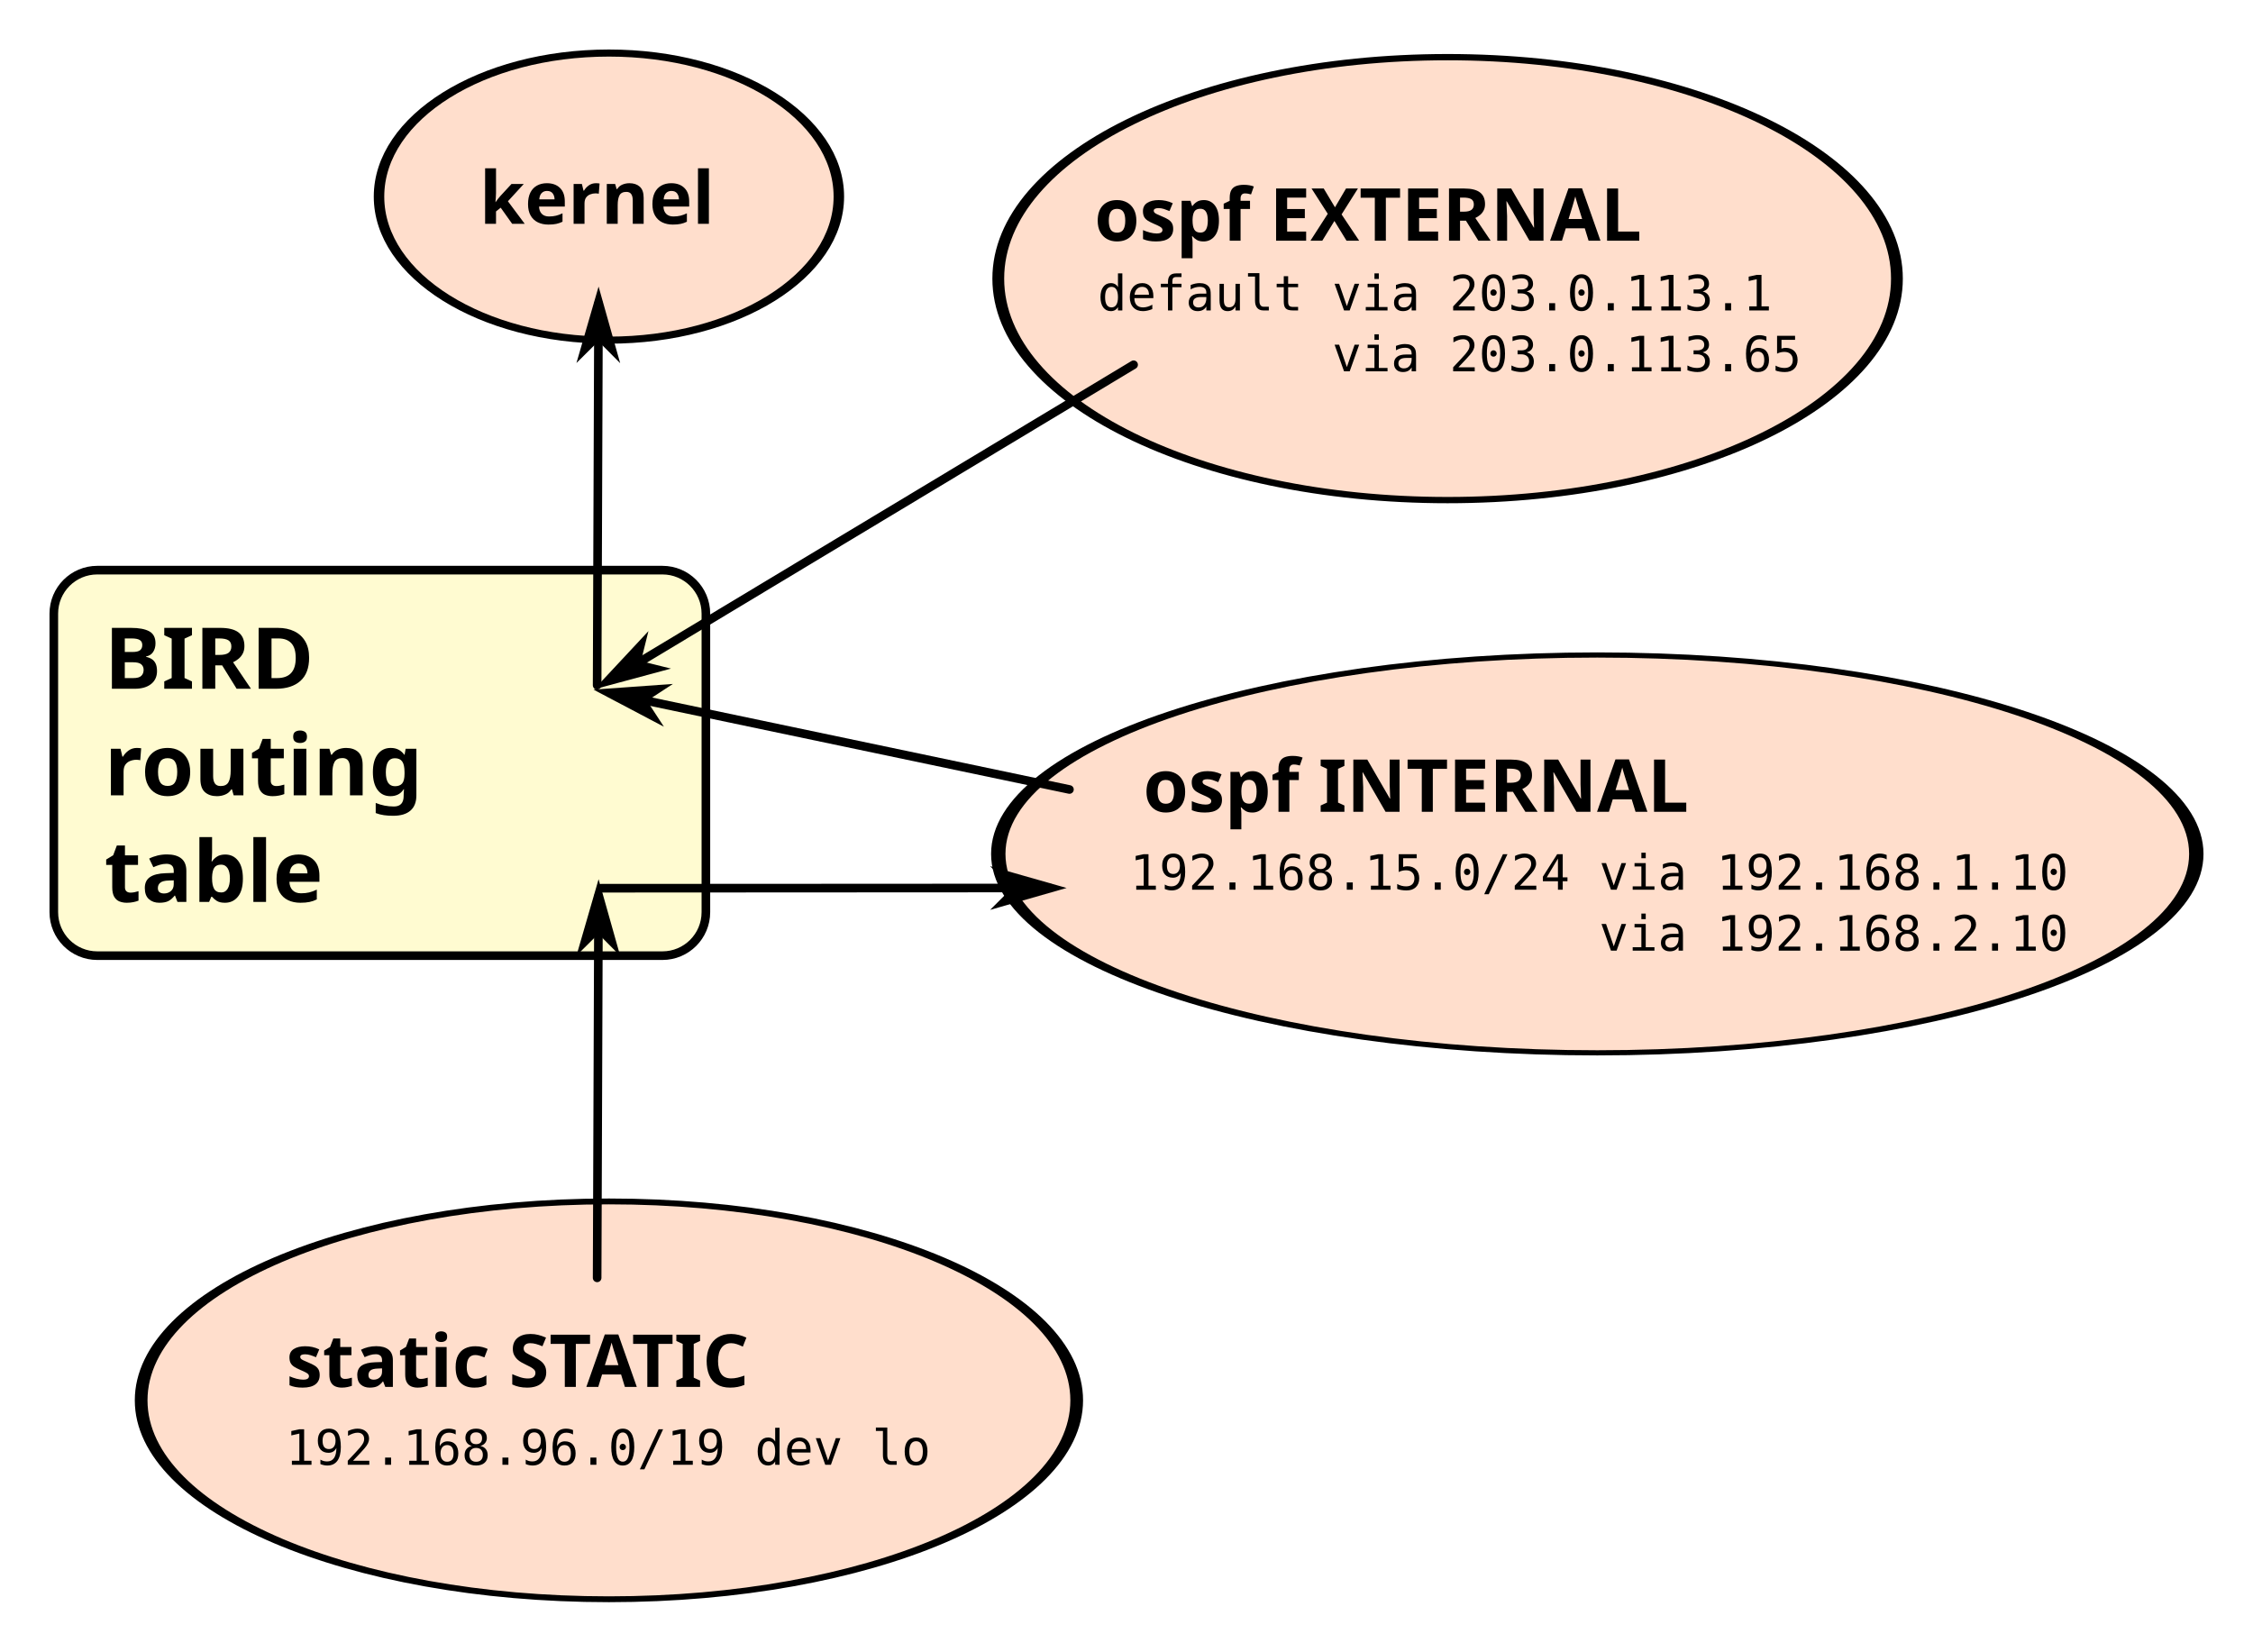
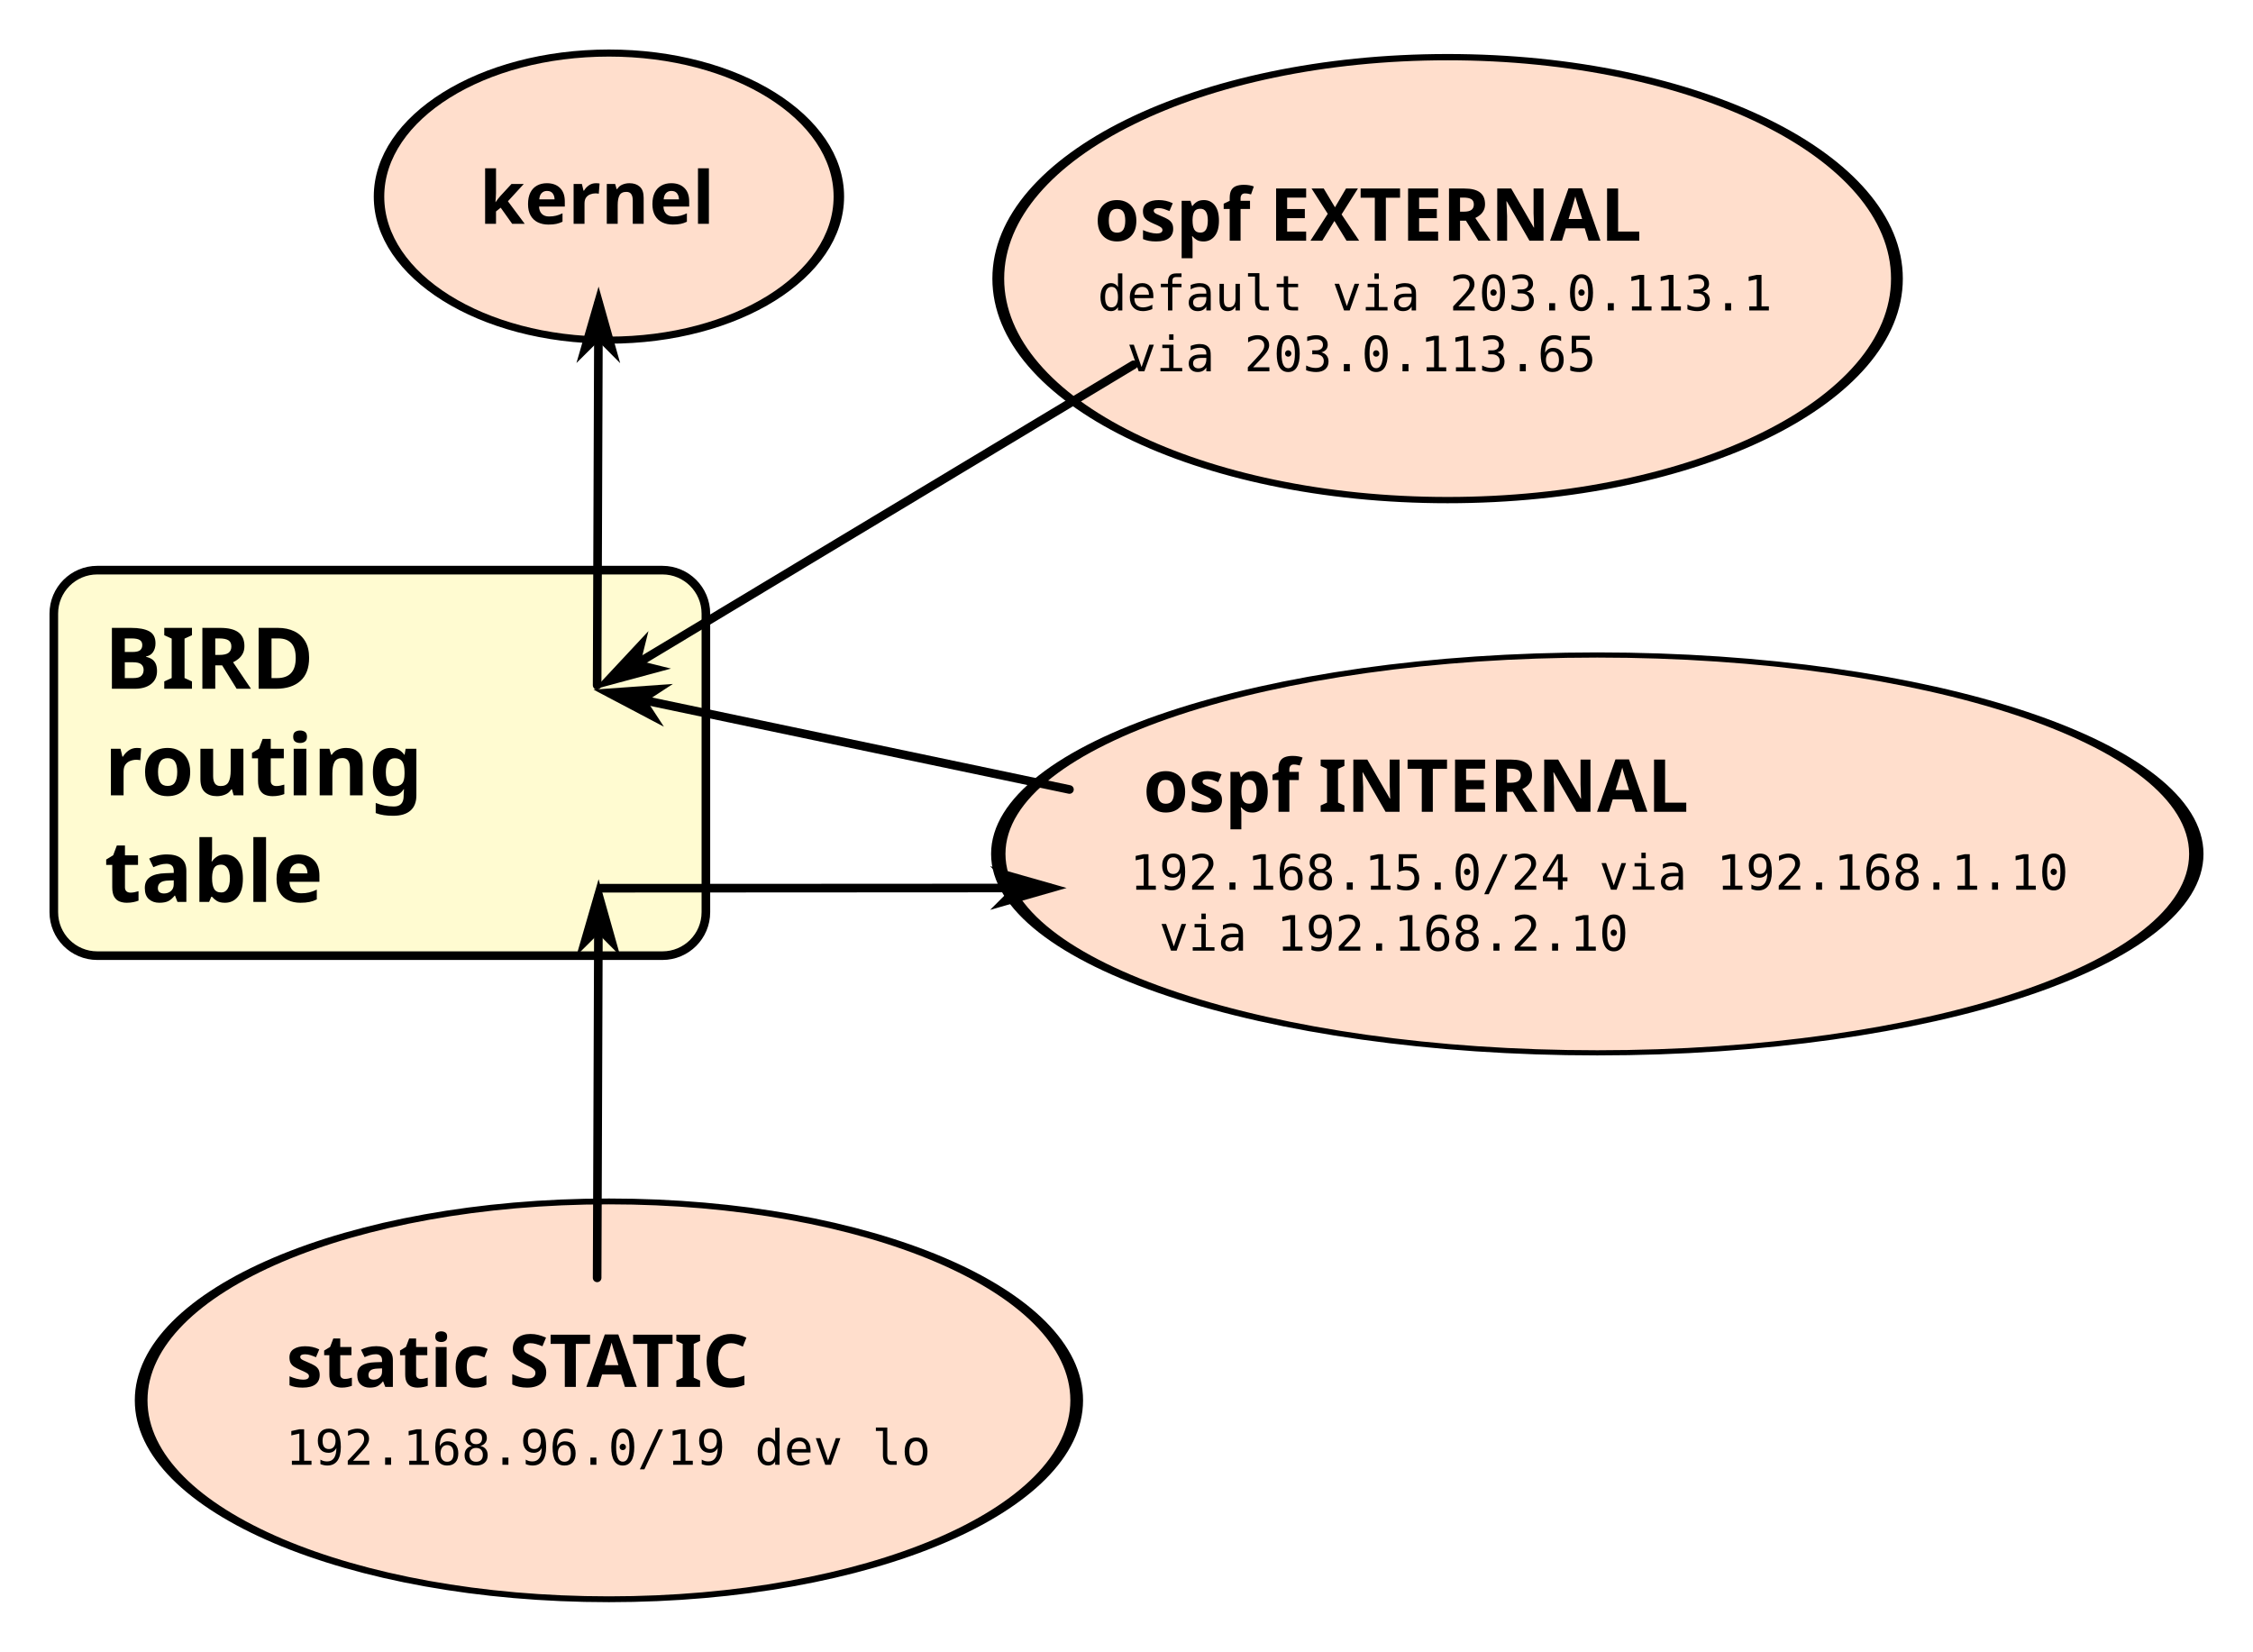
- <svg xmlns="http://www.w3.org/2000/svg" width="455.069" height="333.593" id="svg3137" version="1.1" viewBox="0 0 1046.66 767.263">
+ <svg xmlns="http://www.w3.org/2000/svg" id="svg3137" width="455.069" height="333.593" version="1.1" viewBox="0 0 1046.66 767.263">
  <defs id="defs3139">
-     <marker orient="auto" refY="0" refX="0" id="Arrow1Mend" style="overflow:visible">
-       <path id="path5550" d="M 0,0 5,-5 -12.5,0 5,5 Z" style="fill-rule:evenodd;stroke:#000000;stroke-width:1pt;marker-start:none" transform="matrix(-0.4,0,0,-0.4,-4,0)" />
+     <marker id="Arrow1Mend" orient="auto" overflow="visible" refX="0" refY="0">
+       <path id="path5550" fill-rule="evenodd" stroke="#000" stroke-width="1.333" marker-start="none" d="M 0,0 5,-5 -12.5,0 5,5 Z" transform="matrix(-0.4,0,0,-0.4,-4,0)" />
    </marker>
  </defs>
  <g id="layer1" transform="translate(74.18811,-47.13674)">
-     <ellipse style="color:#000000;display:inline;overflow:visible;visibility:visible;fill:#ffdecc;fill-opacity:1;fill-rule:nonzero;stroke:#000000;stroke-width:6.172;stroke-linecap:butt;stroke-linejoin:miter;stroke-miterlimit:4;stroke-dasharray:none;stroke-dashoffset:0;stroke-opacity:1;marker:none;enable-background:accumulate" id="path3145" transform="matrix(0.7890782,0,0,0.5323564,-4.921884,-21.67556)" cx="270.721" cy="300.809" rx="135.36" ry="125.259" />
-     <text xml:space="preserve" style="font-style:normal;font-variant:normal;font-weight:bold;font-stretch:normal;line-height:0%;font-family:sans-serif;-inkscape-font-specification:'sans-serif Bold';letter-spacing:0px;word-spacing:0px;fill:#000000;fill-opacity:1;stroke:none" x="148.541" y="151.118" id="text5387">
-       <tspan id="tspan5389" x="148.541" y="151.118" style="font-style:normal;font-variant:normal;font-weight:bold;font-stretch:normal;font-size:33.949px;line-height:1.25;font-family:sans-serif;-inkscape-font-specification:'sans-serif Bold'">kernel</tspan>
+     <ellipse id="path3145" cx="270.721" cy="300.809" fill="#ffdecc" fill-opacity="1" fill-rule="nonzero" stroke="#000" stroke-dasharray="none" stroke-dashoffset="0" stroke-linecap="butt" stroke-linejoin="miter" stroke-miterlimit="4" stroke-opacity="1" stroke-width="6.172" color="#000" display="inline" enable-background="accumulate" overflow="visible" rx="135.36" ry="125.259" transform="matrix(0.7890782,0,0,0.5323564,-4.921884,-21.67556)" visibility="visible" style="marker:none" />
+     <text id="text5387" x="148.541" y="151.118" fill="#000" fill-opacity="1" stroke="none" font-family="sans-serif" font-stretch="normal" font-style="normal" font-variant="normal" font-weight="bold" letter-spacing="0" word-spacing="0" xml:space="preserve" style="line-height:0%;-inkscape-font-specification:'sans-serif Bold'">
+       <tspan style="line-height:1.25;-inkscape-font-specification:'sans-serif Bold'" id="tspan5389" x="148.541" y="151.118" font-family="sans-serif" font-size="33.949" font-stretch="normal" font-style="normal" font-variant="normal" font-weight="bold">kernel</tspan>
    </text>
-     <ellipse transform="matrix(1.605434,0,0,0.7376939,-225.9264,475.7366)" id="use5409" style="color:#000000;display:inline;overflow:visible;visibility:visible;fill:#ffdecc;fill-opacity:1;stroke:#000000;stroke-width:3.676;stroke-linecap:butt;stroke-linejoin:miter;stroke-miterlimit:4;stroke-dasharray:none;stroke-dashoffset:0;stroke-opacity:1;marker:none;enable-background:accumulate" cx="270.721" cy="300.809" rx="135.36" ry="125.259" />
+     <ellipse id="use5409" cx="270.721" cy="300.809" fill="#ffdecc" fill-opacity="1" stroke="#000" stroke-dasharray="none" stroke-dashoffset="0" stroke-linecap="butt" stroke-linejoin="miter" stroke-miterlimit="4" stroke-opacity="1" stroke-width="3.676" color="#000" display="inline" enable-background="accumulate" overflow="visible" rx="135.36" ry="125.259" transform="matrix(1.605434,0,0,0.7376939,-225.9264,475.7366)" visibility="visible" style="marker:none" />
    <g id="g6404">
-       <text id="text5411" y="691.389" x="58.751" style="font-style:normal;font-variant:normal;font-weight:bold;font-stretch:normal;line-height:0%;font-family:sans-serif;-inkscape-font-specification:'sans-serif Bold';text-align:start;letter-spacing:0px;word-spacing:0px;text-anchor:start;fill:#000000;fill-opacity:1;stroke:none" xml:space="preserve">
-         <tspan y="691.389" x="58.751" id="tspan5415" style="font-style:normal;font-variant:normal;font-weight:bold;font-stretch:normal;font-size:33.949px;line-height:1.25;font-family:sans-serif;-inkscape-font-specification:'sans-serif Bold'">static STATIC</tspan>
+       <text font-style="normal" style="line-height:0%;-inkscape-font-specification:'sans-serif Bold';text-align:start" id="text5411" x="58.751" y="691.389" fill="#000" fill-opacity="1" stroke="none" font-family="sans-serif" font-stretch="normal" font-variant="normal" font-weight="bold" letter-spacing="0" text-anchor="start" word-spacing="0" xml:space="preserve">
+         <tspan style="line-height:1.25;-inkscape-font-specification:'sans-serif Bold'" id="tspan5415" x="58.751" y="691.389" font-family="sans-serif" font-size="33.949" font-stretch="normal" font-style="normal" font-variant="normal" font-weight="bold">static STATIC</tspan>
      </text>
-       <text id="text5423" y="727.588" x="58.43" style="font-style:normal;font-variant:normal;font-weight:normal;font-stretch:normal;line-height:0%;font-family:monospace;-inkscape-font-specification:monospace;letter-spacing:0px;word-spacing:0px;fill:#000000;fill-opacity:1;stroke:none" xml:space="preserve">
-         <tspan y="727.588" x="58.43" id="tspan5425" style="font-style:normal;font-variant:normal;font-weight:normal;font-stretch:normal;font-size:22.633px;line-height:1.25;font-family:monospace;-inkscape-font-specification:monospace">192.168.96.0/19 dev lo</tspan>
+       <text font-stretch="normal" style="line-height:0%;-inkscape-font-specification:monospace" id="text5423" x="58.43" y="727.588" fill="#000" fill-opacity="1" stroke="none" font-family="monospace" font-style="normal" font-variant="normal" font-weight="normal" letter-spacing="0" word-spacing="0" xml:space="preserve">
+         <tspan style="line-height:1.25;-inkscape-font-specification:monospace" id="tspan5425" x="58.43" y="727.588" font-family="monospace" font-size="22.633" font-stretch="normal" font-style="normal" font-variant="normal" font-weight="normal">192.168.96.0/19 dev lo</tspan>
      </text>
    </g>
-     <ellipse transform="matrix(2.055837,0,0,0.7376939,111.296,221.9026)" id="use5399" style="color:#000000;display:inline;overflow:visible;visibility:visible;fill:#ffdecc;fill-opacity:1;fill-rule:nonzero;stroke:#000000;stroke-width:3.248;stroke-linecap:butt;stroke-linejoin:miter;stroke-miterlimit:4;stroke-dasharray:none;stroke-dashoffset:0;stroke-opacity:1;marker:none;enable-background:accumulate" cx="270.721" cy="300.809" rx="135.36" ry="125.259" />
-     <text xml:space="preserve" style="font-style:normal;font-variant:normal;font-weight:bold;font-stretch:normal;line-height:0%;font-family:sans-serif;-inkscape-font-specification:'sans-serif Bold';text-align:center;letter-spacing:0px;word-spacing:0px;text-anchor:middle;fill:#000000;fill-opacity:1;stroke:none" x="591.424" y="424.243" id="text5401">
-       <tspan id="tspan5405" x="591.424" y="424.243" style="font-style:normal;font-variant:normal;font-weight:bold;font-stretch:normal;font-size:33.949px;line-height:1.25;font-family:sans-serif;-inkscape-font-specification:'sans-serif Bold'">ospf INTERNAL</tspan>
+     <ellipse id="use5399" cx="270.721" cy="300.809" fill="#ffdecc" fill-opacity="1" fill-rule="nonzero" stroke="#000" stroke-dasharray="none" stroke-dashoffset="0" stroke-linecap="butt" stroke-linejoin="miter" stroke-miterlimit="4" stroke-opacity="1" stroke-width="3.248" color="#000" display="inline" enable-background="accumulate" overflow="visible" rx="135.36" ry="125.259" transform="matrix(2.055837,0,0,0.7376939,111.296,221.9026)" visibility="visible" style="marker:none" />
+     <text id="text5401" x="591.424" y="424.243" fill="#000" fill-opacity="1" stroke="none" font-family="sans-serif" font-stretch="normal" font-style="normal" font-variant="normal" font-weight="bold" letter-spacing="0" text-anchor="middle" word-spacing="0" xml:space="preserve" style="line-height:0%;-inkscape-font-specification:'sans-serif Bold';text-align:center">
+       <tspan style="line-height:1.25;-inkscape-font-specification:'sans-serif Bold'" id="tspan5405" x="591.424" y="424.243" font-family="sans-serif" font-size="33.949" font-stretch="normal" font-style="normal" font-variant="normal" font-weight="bold">ospf INTERNAL</tspan>
    </text>
-     <text id="text5431" y="460.443" x="450.688" style="font-style:normal;font-variant:normal;font-weight:normal;font-stretch:normal;line-height:0%;font-family:monospace;-inkscape-font-specification:monospace;letter-spacing:0px;word-spacing:0px;fill:#000000;fill-opacity:1;stroke:none" xml:space="preserve">
-       <tspan y="460.443" x="450.688" id="tspan5433" style="font-style:normal;font-variant:normal;font-weight:normal;font-stretch:normal;font-size:22.633px;line-height:1.25;font-family:monospace;-inkscape-font-specification:monospace">192.168.15.0/24 via 192.168.1.10</tspan>
-       <tspan y="488.734" x="450.688" id="tspan5435" style="font-style:normal;font-variant:normal;font-weight:normal;font-stretch:normal;font-size:22.633px;line-height:1.25;font-family:monospace;-inkscape-font-specification:monospace">                via 192.168.2.10</tspan>
+     <text font-stretch="normal" style="line-height:0%;-inkscape-font-specification:monospace" id="text5431" x="450.688" y="460.443" fill="#000" fill-opacity="1" stroke="none" font-family="monospace" font-style="normal" font-variant="normal" font-weight="normal" letter-spacing="0" word-spacing="0" xml:space="preserve">
+       <tspan style="line-height:1.25;-inkscape-font-specification:monospace" id="tspan5433" x="450.688" y="460.443" font-family="monospace" font-size="22.633" font-stretch="normal" font-style="normal" font-variant="normal" font-weight="normal">192.168.15.0/24 via 192.168.1.10</tspan>
+       <tspan style="line-height:1.25;-inkscape-font-specification:monospace" id="tspan5435" x="450.688" y="488.734" font-family="monospace" font-size="22.633" font-stretch="normal" font-style="normal" font-variant="normal" font-weight="normal"> via 192.168.2.10</tspan>
    </text>
-     <ellipse transform="matrix(1.542096,0,0,0.8213499,180.8362,-70.50309)" id="use5391" style="color:#000000;display:inline;overflow:visible;visibility:visible;fill:#ffdecc;fill-opacity:1;fill-rule:nonzero;stroke:#000000;stroke-width:3.554;stroke-linecap:butt;stroke-linejoin:miter;stroke-miterlimit:4;stroke-dasharray:none;stroke-dashoffset:0;stroke-opacity:1;marker:none;enable-background:accumulate" cx="270.721" cy="300.809" rx="135.36" ry="125.259" />
-     <text id="text5393" y="158.952" x="434.237" style="font-style:normal;font-variant:normal;font-weight:bold;font-stretch:normal;line-height:0%;font-family:sans-serif;-inkscape-font-specification:'sans-serif Bold';text-align:start;letter-spacing:0px;word-spacing:0px;text-anchor:start;fill:#000000;fill-opacity:1;stroke:none" xml:space="preserve">
-       <tspan y="158.952" x="434.237" id="tspan5397" style="font-style:normal;font-variant:normal;font-weight:bold;font-stretch:normal;font-size:33.949px;line-height:1.25;font-family:sans-serif;-inkscape-font-specification:'sans-serif Bold'">ospf EXTERNAL</tspan>
+     <ellipse id="use5391" cx="270.721" cy="300.809" fill="#ffdecc" fill-opacity="1" fill-rule="nonzero" stroke="#000" stroke-dasharray="none" stroke-dashoffset="0" stroke-linecap="butt" stroke-linejoin="miter" stroke-miterlimit="4" stroke-opacity="1" stroke-width="3.554" color="#000" display="inline" enable-background="accumulate" overflow="visible" rx="135.36" ry="125.259" transform="matrix(1.542096,0,0,0.8213499,180.8362,-70.50309)" visibility="visible" style="marker:none" />
+     <text font-style="normal" style="line-height:0%;-inkscape-font-specification:'sans-serif Bold';text-align:start" id="text5393" x="434.237" y="158.952" fill="#000" fill-opacity="1" stroke="none" font-family="sans-serif" font-stretch="normal" font-variant="normal" font-weight="bold" letter-spacing="0" text-anchor="start" word-spacing="0" xml:space="preserve">
+       <tspan style="line-height:1.25;-inkscape-font-specification:'sans-serif Bold'" id="tspan5397" x="434.237" y="158.952" font-family="sans-serif" font-size="33.949" font-stretch="normal" font-style="normal" font-variant="normal" font-weight="bold">ospf EXTERNAL</tspan>
    </text>
-     <text xml:space="preserve" style="font-style:normal;font-variant:normal;font-weight:normal;font-stretch:normal;line-height:0%;font-family:monospace;-inkscape-font-specification:monospace;letter-spacing:0px;word-spacing:0px;fill:#000000;fill-opacity:1;stroke:none" x="435.696" y="191.34" id="text5437">
-       <tspan id="tspan5441" x="435.696" y="191.34" style="font-style:normal;font-variant:normal;font-weight:normal;font-stretch:normal;font-size:22.633px;line-height:1.25;font-family:monospace;-inkscape-font-specification:monospace">default via 203.0.113.1</tspan>
-       <tspan x="435.696" y="219.631" id="tspan5445" style="font-style:normal;font-variant:normal;font-weight:normal;font-stretch:normal;font-size:22.633px;line-height:1.25;font-family:monospace;-inkscape-font-specification:monospace">        via 203.0.113.65</tspan>
+     <text id="text5437" x="435.696" y="191.34" fill="#000" fill-opacity="1" stroke="none" font-family="monospace" font-stretch="normal" font-style="normal" font-variant="normal" font-weight="normal" letter-spacing="0" word-spacing="0" xml:space="preserve" style="line-height:0%;-inkscape-font-specification:monospace">
+       <tspan style="line-height:1.25;-inkscape-font-specification:monospace" id="tspan5441" x="435.696" y="191.34" font-family="monospace" font-size="22.633" font-stretch="normal" font-style="normal" font-variant="normal" font-weight="normal">default via 203.0.113.1</tspan>
+       <tspan style="line-height:1.25;-inkscape-font-specification:monospace" id="tspan5445" x="435.696" y="219.631" font-family="monospace" font-size="22.633" font-stretch="normal" font-style="normal" font-variant="normal" font-weight="normal"> via 203.0.113.65</tspan>
    </text>
-     <rect style="color:#000000;display:inline;overflow:visible;visibility:visible;fill:#fffbd1;fill-opacity:1;stroke:#000000;stroke-width:4.242;stroke-linecap:butt;stroke-linejoin:round;stroke-miterlimit:4;stroke-dasharray:none;stroke-dashoffset:0;stroke-opacity:1;marker:none;enable-background:accumulate" id="rect5510" width="321.229" height="189.909" x="-79.391" y="298.945" rx="21.424" ry="21.424" transform="matrix(0.9430313,0,0,0.9430313,25.67966,30.06927)" />
-     <text xml:space="preserve" style="font-style:normal;font-variant:normal;font-weight:bold;font-stretch:normal;line-height:0%;font-family:sans-serif;-inkscape-font-specification:'sans-serif Bold';letter-spacing:0px;word-spacing:0px;fill:#000000;fill-opacity:1;stroke:none" x="-25.761" y="367.087" id="text5520">
-       <tspan id="tspan5522" x="-25.761" y="367.087" style="font-style:normal;font-variant:normal;font-weight:bold;font-stretch:normal;font-size:39.607px;line-height:1.25;font-family:sans-serif;-inkscape-font-specification:'sans-serif Bold'">BIRD</tspan>
-       <tspan x="-25.761" y="416.596" id="tspan5524" style="font-style:normal;font-variant:normal;font-weight:bold;font-stretch:normal;font-size:39.607px;line-height:1.25;font-family:sans-serif;-inkscape-font-specification:'sans-serif Bold'">routing</tspan>
-       <tspan id="tspan5534" x="-25.761" y="466.106" style="font-style:normal;font-variant:normal;font-weight:bold;font-stretch:normal;font-size:39.607px;line-height:1.25;font-family:sans-serif;-inkscape-font-specification:'sans-serif Bold'">table</tspan>
+     <rect id="rect5510" width="321.229" height="189.909" x="-79.391" y="298.945" fill="#fffbd1" fill-opacity="1" stroke="#000" stroke-dasharray="none" stroke-dashoffset="0" stroke-linecap="butt" stroke-linejoin="round" stroke-miterlimit="4" stroke-opacity="1" stroke-width="4.242" color="#000" display="inline" enable-background="accumulate" overflow="visible" rx="21.424" ry="21.424" transform="matrix(0.9430313,0,0,0.9430313,25.67966,30.06927)" visibility="visible" style="marker:none" />
+     <text id="text5520" x="-25.761" y="367.087" fill="#000" fill-opacity="1" stroke="none" font-family="sans-serif" font-stretch="normal" font-style="normal" font-variant="normal" font-weight="bold" letter-spacing="0" word-spacing="0" xml:space="preserve" style="line-height:0%;-inkscape-font-specification:'sans-serif Bold'">
+       <tspan style="line-height:1.25;-inkscape-font-specification:'sans-serif Bold'" id="tspan5522" x="-25.761" y="367.087" font-family="sans-serif" font-size="39.607" font-stretch="normal" font-style="normal" font-variant="normal" font-weight="bold">BIRD</tspan>
+       <tspan style="line-height:1.25;-inkscape-font-specification:'sans-serif Bold'" id="tspan5524" x="-25.761" y="416.596" font-family="sans-serif" font-size="39.607" font-stretch="normal" font-style="normal" font-variant="normal" font-weight="bold">routing</tspan>
+       <tspan style="line-height:1.25;-inkscape-font-specification:'sans-serif Bold'" id="tspan5534" x="-25.761" y="466.106" font-family="sans-serif" font-size="39.607" font-stretch="normal" font-style="normal" font-variant="normal" font-weight="bold">table</tspan>
    </text>
-     <path style="fill:none;stroke:#000000;stroke-width:4;stroke-linecap:round;stroke-linejoin:miter;stroke-miterlimit:4;stroke-dasharray:none;stroke-opacity:1;marker-end:url(#Arrow1Mend)" d="M 422.637,413.88 209.254,369.108" id="path5536" />
-     <path id="path6168" d="M 452.447,216.576 208.58,363.277" style="fill:none;stroke:#000000;stroke-width:4;stroke-linecap:round;stroke-linejoin:miter;stroke-miterlimit:4;stroke-dasharray:none;stroke-opacity:1;marker-end:url(#Arrow1Mend)" />
-     <path style="fill:none;stroke:#000000;stroke-width:4;stroke-linecap:round;stroke-linejoin:miter;stroke-miterlimit:4;stroke-dasharray:none;stroke-opacity:1;marker-end:url(#Arrow1Mend)" d="m 203.217,365.44 0.648,-177.297" id="path6170" />
-     <path id="path6172" d="m 203.217,640.743 0.648,-177.297" style="fill:none;stroke:#000000;stroke-width:4;stroke-linecap:round;stroke-linejoin:miter;stroke-miterlimit:4;stroke-dasharray:none;stroke-opacity:1;marker-end:url(#Arrow1Mend)" />
-     <path style="fill:none;stroke:#000000;stroke-width:4;stroke-linecap:round;stroke-linejoin:miter;stroke-miterlimit:4;stroke-dasharray:none;stroke-opacity:1;marker-end:url(#Arrow1Mend)" d="m 205.122,459.748 208.316,-0.113" id="path6174" />
+     <path id="path5536" fill="none" stroke="#000" stroke-dasharray="none" stroke-linecap="round" stroke-linejoin="miter" stroke-miterlimit="4" stroke-opacity="1" stroke-width="4" marker-end="url(#Arrow1Mend)" d="M 422.637,413.88 209.254,369.108" />
+     <path id="path6168" fill="none" stroke="#000" stroke-dasharray="none" stroke-linecap="round" stroke-linejoin="miter" stroke-miterlimit="4" stroke-opacity="1" stroke-width="4" marker-end="url(#Arrow1Mend)" d="M 452.447,216.576 208.58,363.277" />
+     <path id="path6170" fill="none" stroke="#000" stroke-dasharray="none" stroke-linecap="round" stroke-linejoin="miter" stroke-miterlimit="4" stroke-opacity="1" stroke-width="4" marker-end="url(#Arrow1Mend)" d="m 203.217,365.44 0.648,-177.297" />
+     <path id="path6172" fill="none" stroke="#000" stroke-dasharray="none" stroke-linecap="round" stroke-linejoin="miter" stroke-miterlimit="4" stroke-opacity="1" stroke-width="4" marker-end="url(#Arrow1Mend)" d="m 203.217,640.743 0.648,-177.297" />
+     <path id="path6174" fill="none" stroke="#000" stroke-dasharray="none" stroke-linecap="round" stroke-linejoin="miter" stroke-miterlimit="4" stroke-opacity="1" stroke-width="4" marker-end="url(#Arrow1Mend)" d="m 205.122,459.748 208.316,-0.113" />
  </g>
</svg>
